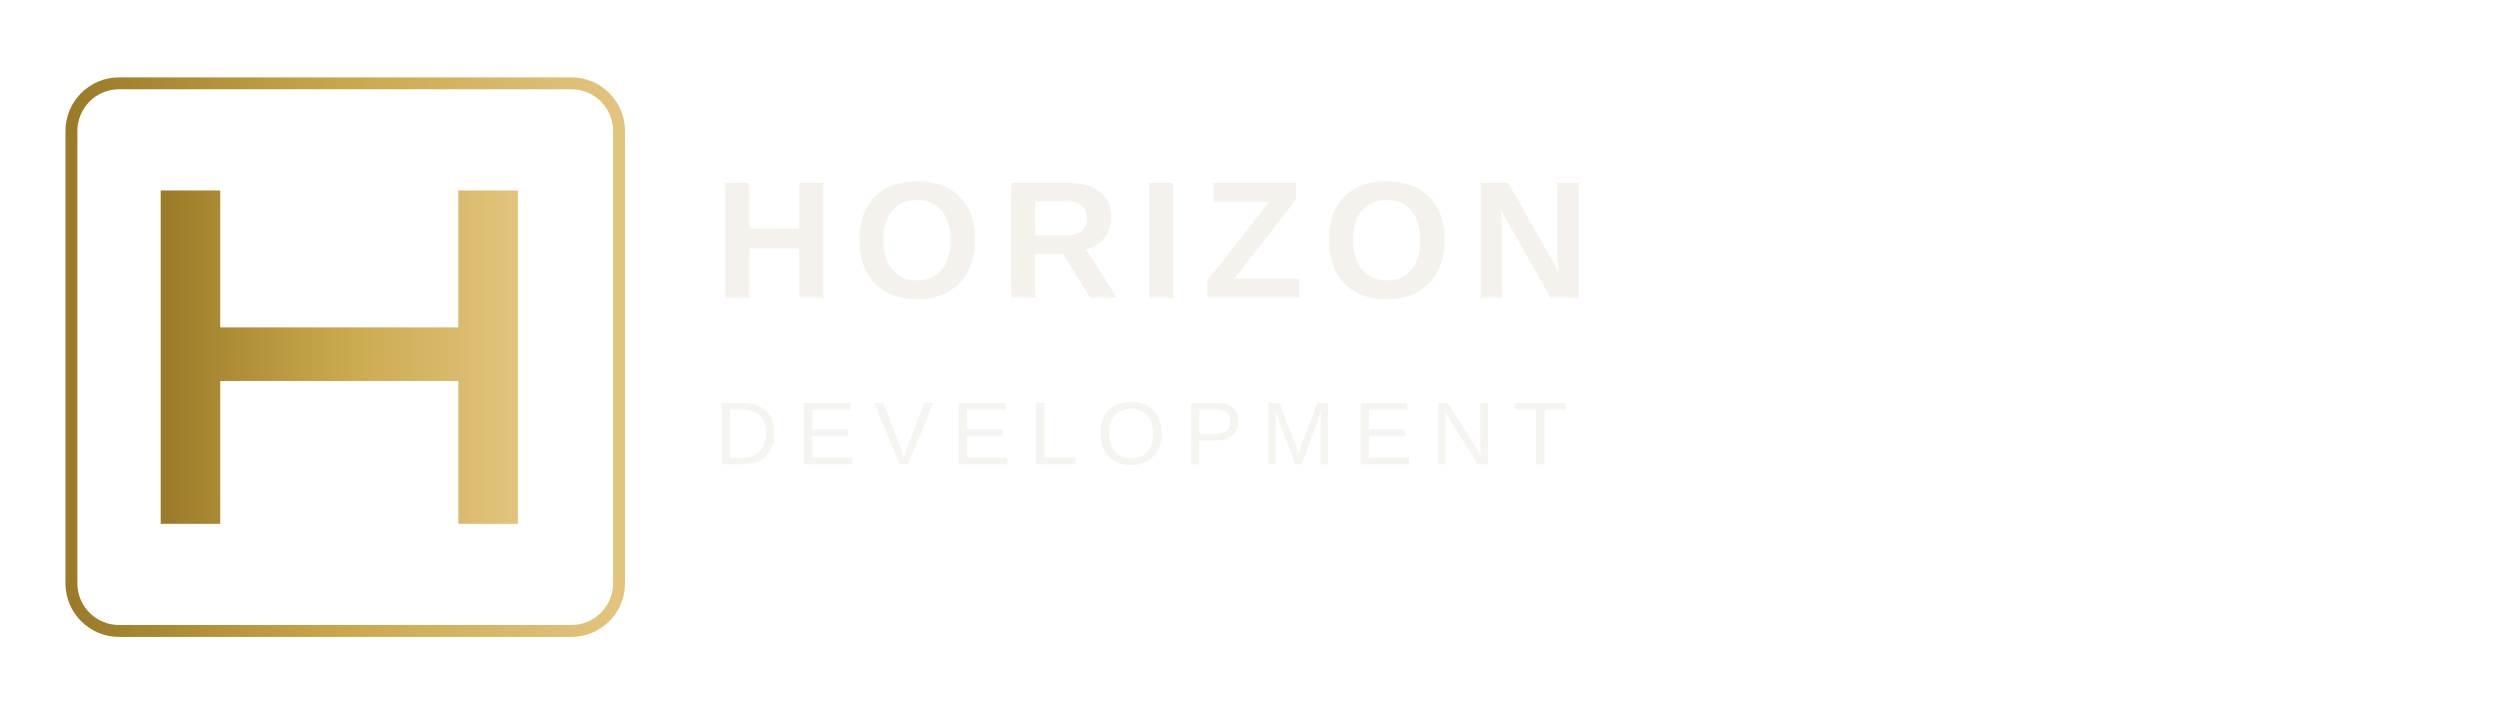
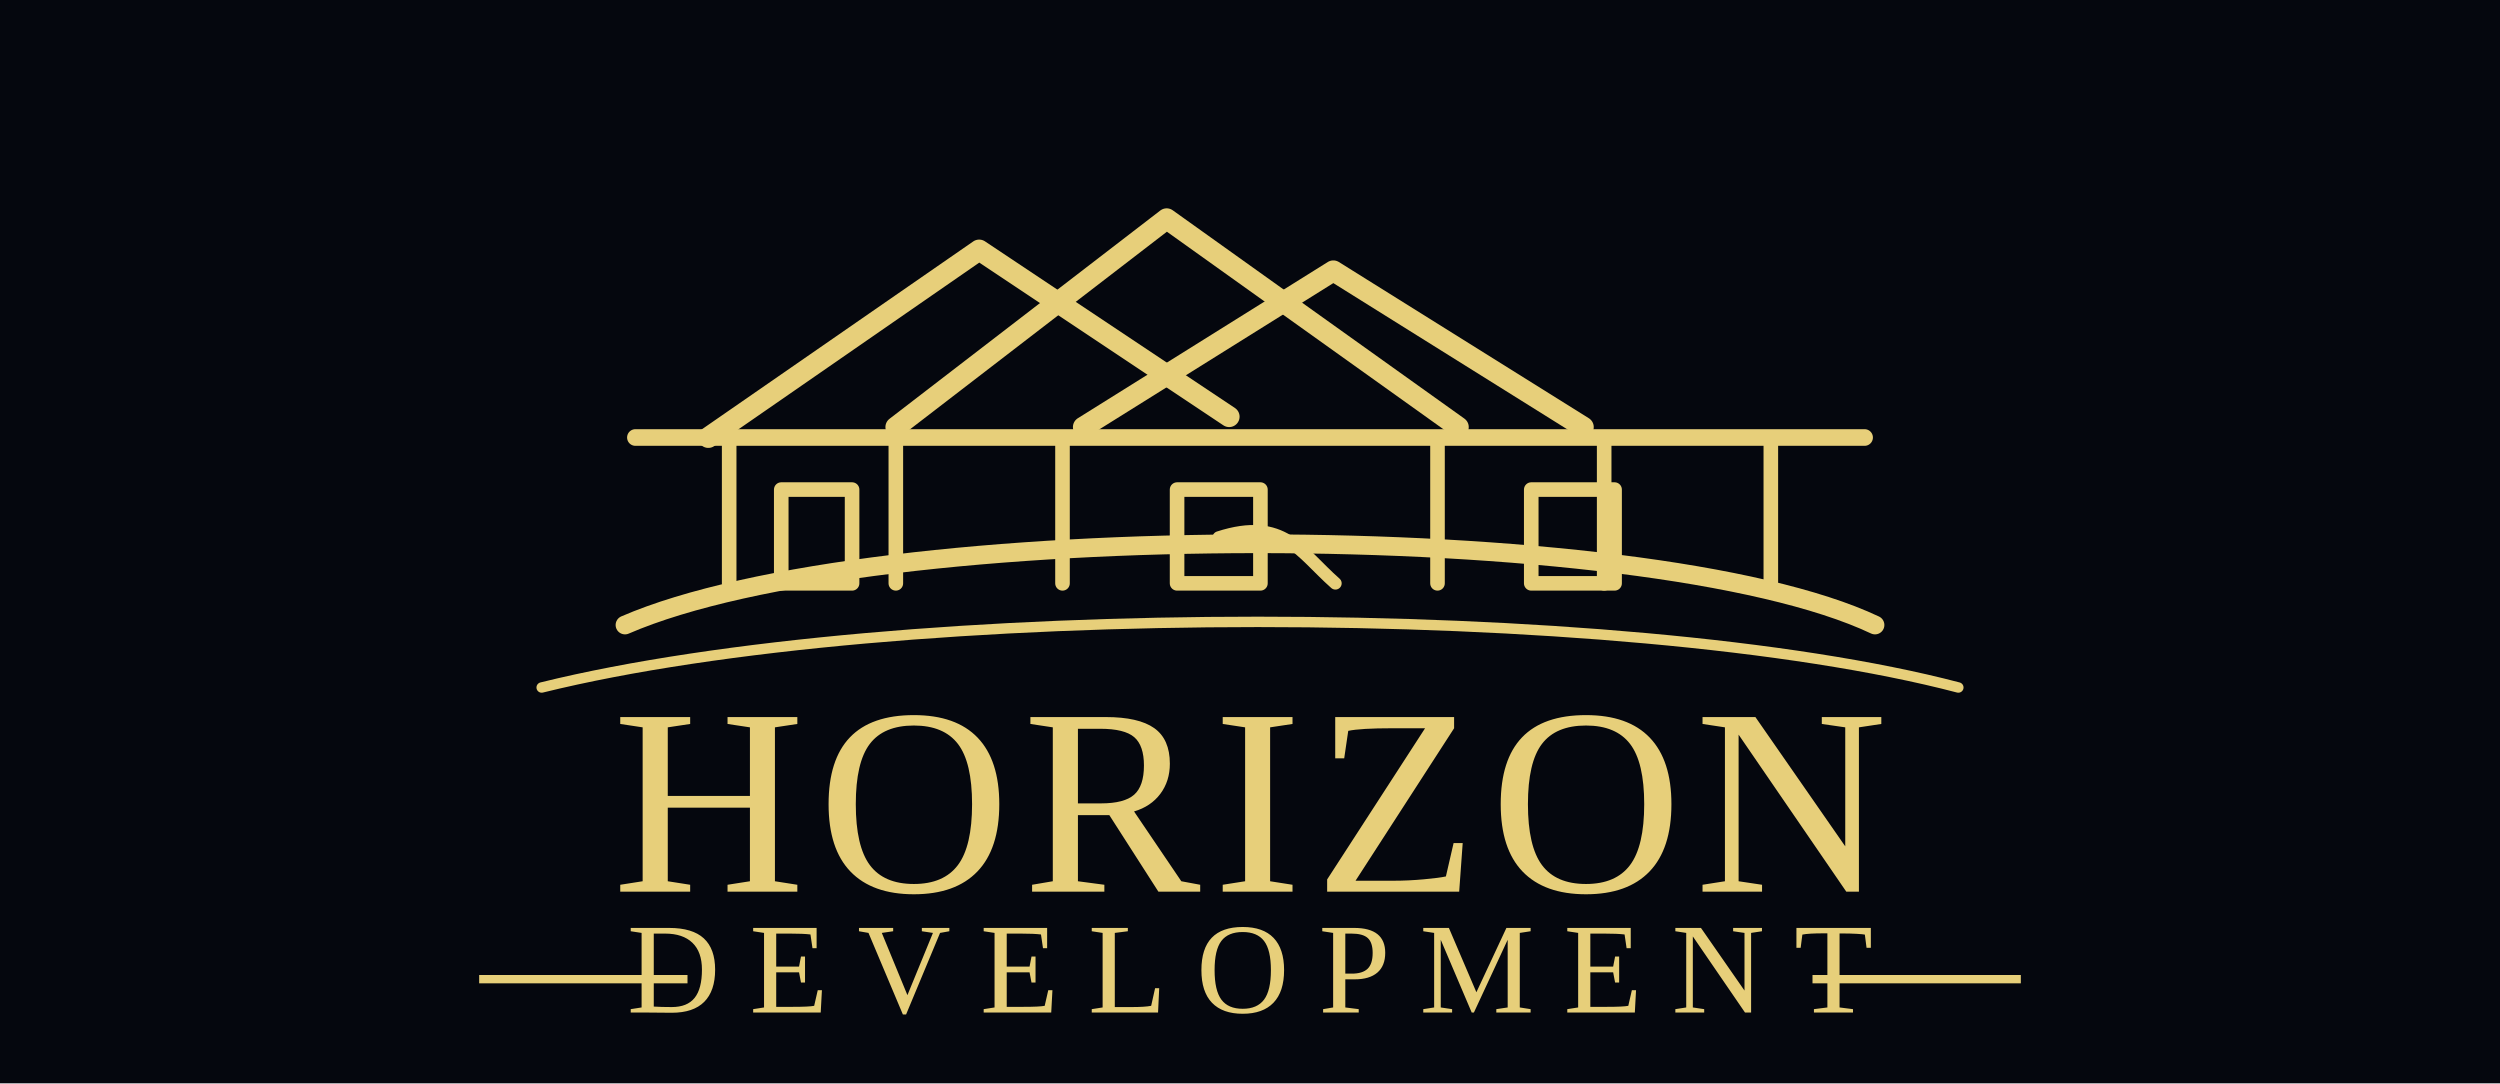
- <svg xmlns="http://www.w3.org/2000/svg" viewBox="0 0 420 120" role="img" aria-labelledby="title desc">
-   <defs>
-     <linearGradient id="gold" x1="0%" y1="0%" x2="100%" y2="0%">
-       <stop offset="0%" stop-color="#9B7A28" />
-       <stop offset="50%" stop-color="#C9A84C" />
-       <stop offset="100%" stop-color="#E2C47E" />
-     </linearGradient>
-   </defs>
-   <rect width="420" height="120" fill="none" />
-   <g transform="translate(12,14)">
-     <rect x="0" y="0" width="92" height="92" rx="8" fill="none" stroke="url(#gold)" stroke-width="2" />
-     <path d="M15 74V18h10v23h40V18h10v56H65V50H25v24Z" fill="url(#gold)" />
+ <svg xmlns="http://www.w3.org/2000/svg" viewBox="0 0 1200 520" role="img" aria-labelledby="title desc">
+   <rect width="1200" height="520" fill="#05070e" />
+   <g fill="none" stroke="#E7CF7A" stroke-linecap="round" stroke-linejoin="round">
+     <path d="M340 210 L470 120 L590 200" stroke-width="10" />
+     <path d="M430 205 L560 105 L700 205" stroke-width="10" />
+     <path d="M520 205 L640 130 L760 205" stroke-width="10" />
+     <path d="M305 210 H895" stroke-width="8" />
+     <path d="M350 210 V280 M430 210 V280 M510 210 V280 M690 210 V280 M770 210 V280 M850 210 V280" stroke-width="7" />
+     <rect x="375" y="235" width="34" height="45" stroke-width="7" />
+     <rect x="565" y="235" width="40" height="45" stroke-width="7" />
+     <rect x="735" y="235" width="40" height="45" stroke-width="7" />
+     <path d="M585 258 C616 248 624 265 641 280" stroke-width="6" />
+     <path d="M300 300 C420 248 790 248 900 300" stroke-width="9" />
+     <path d="M260 330 C430 288 780 288 940 330" stroke-width="5" />
  </g>
-   <g fill="#F5F2ED" font-family="Montserrat, Arial, sans-serif" letter-spacing="3">
-     <text x="120" y="50" font-size="28" font-weight="600">HORIZON</text>
-     <text x="120" y="78" font-size="15" font-weight="500" opacity="0.85">DEVELOPMENT</text>
+   <g fill="#E7CF7A" font-family="Times New Roman, Georgia, serif" text-anchor="middle">
+     <text x="600" y="428" font-size="128" letter-spacing="6">HORIZON</text>
+     <text x="600" y="486" font-size="62" letter-spacing="14">DEVELOPMENT</text>
  </g>
-   <line x1="120" y1="90" x2="405" y2="90" stroke="url(#gold)" stroke-width="2" />
+   <g stroke="#E7CF7A" stroke-width="4">
+     <line x1="230" y1="470" x2="330" y2="470" />
+     <line x1="870" y1="470" x2="970" y2="470" />
+   </g>
</svg>
